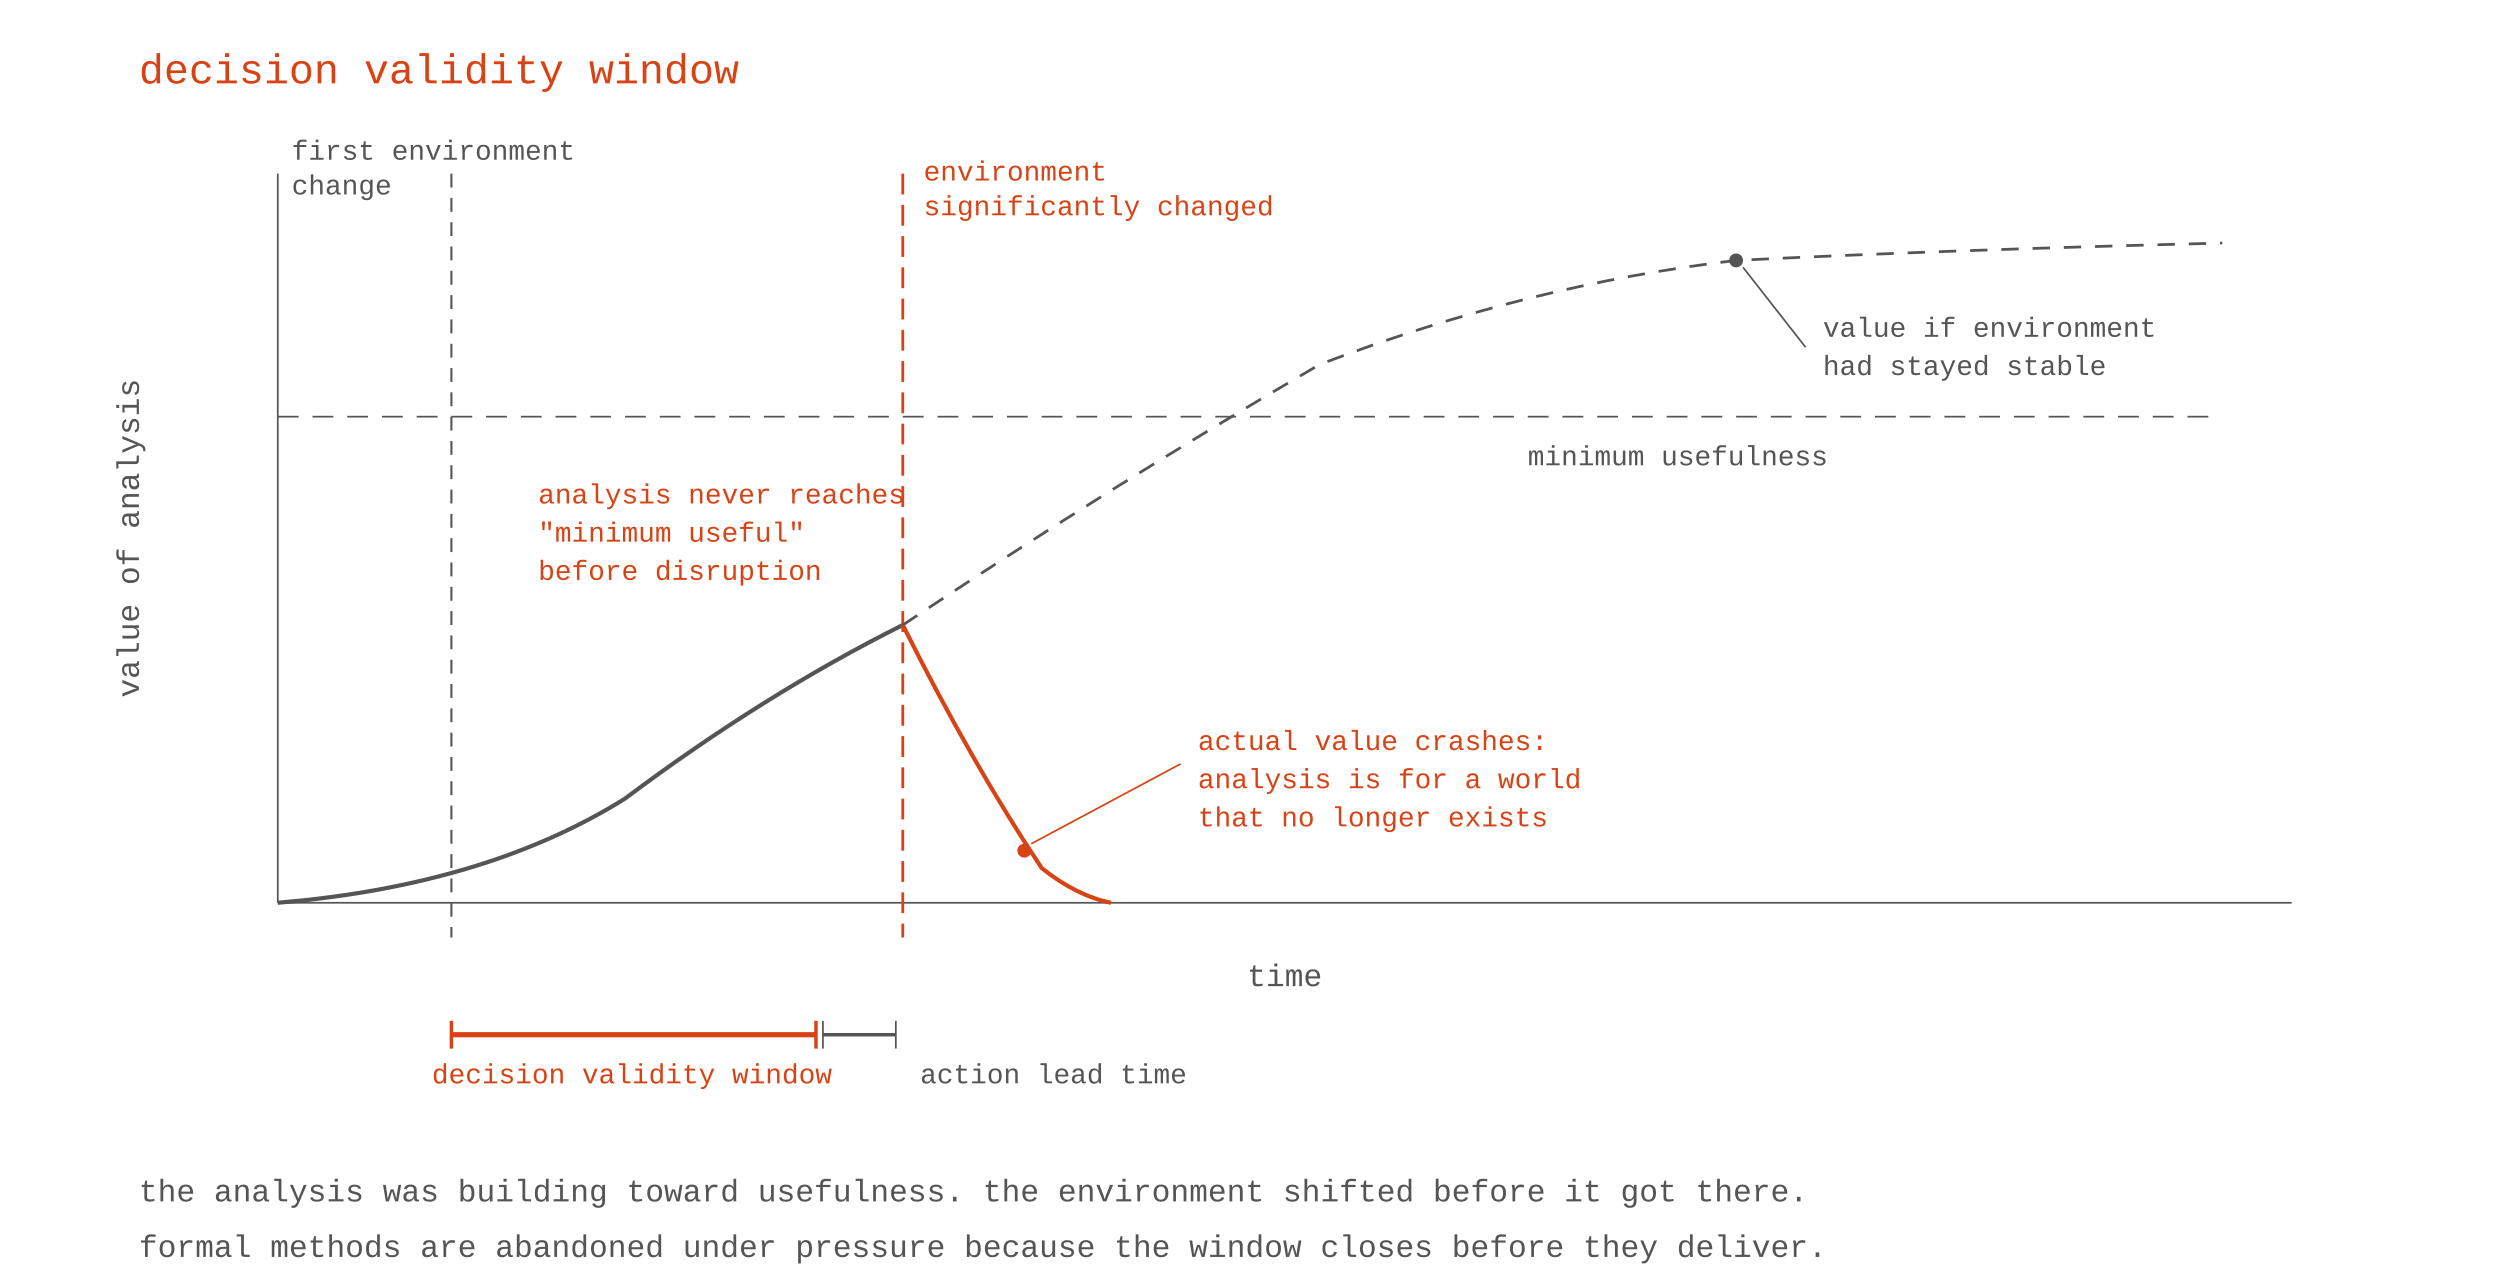
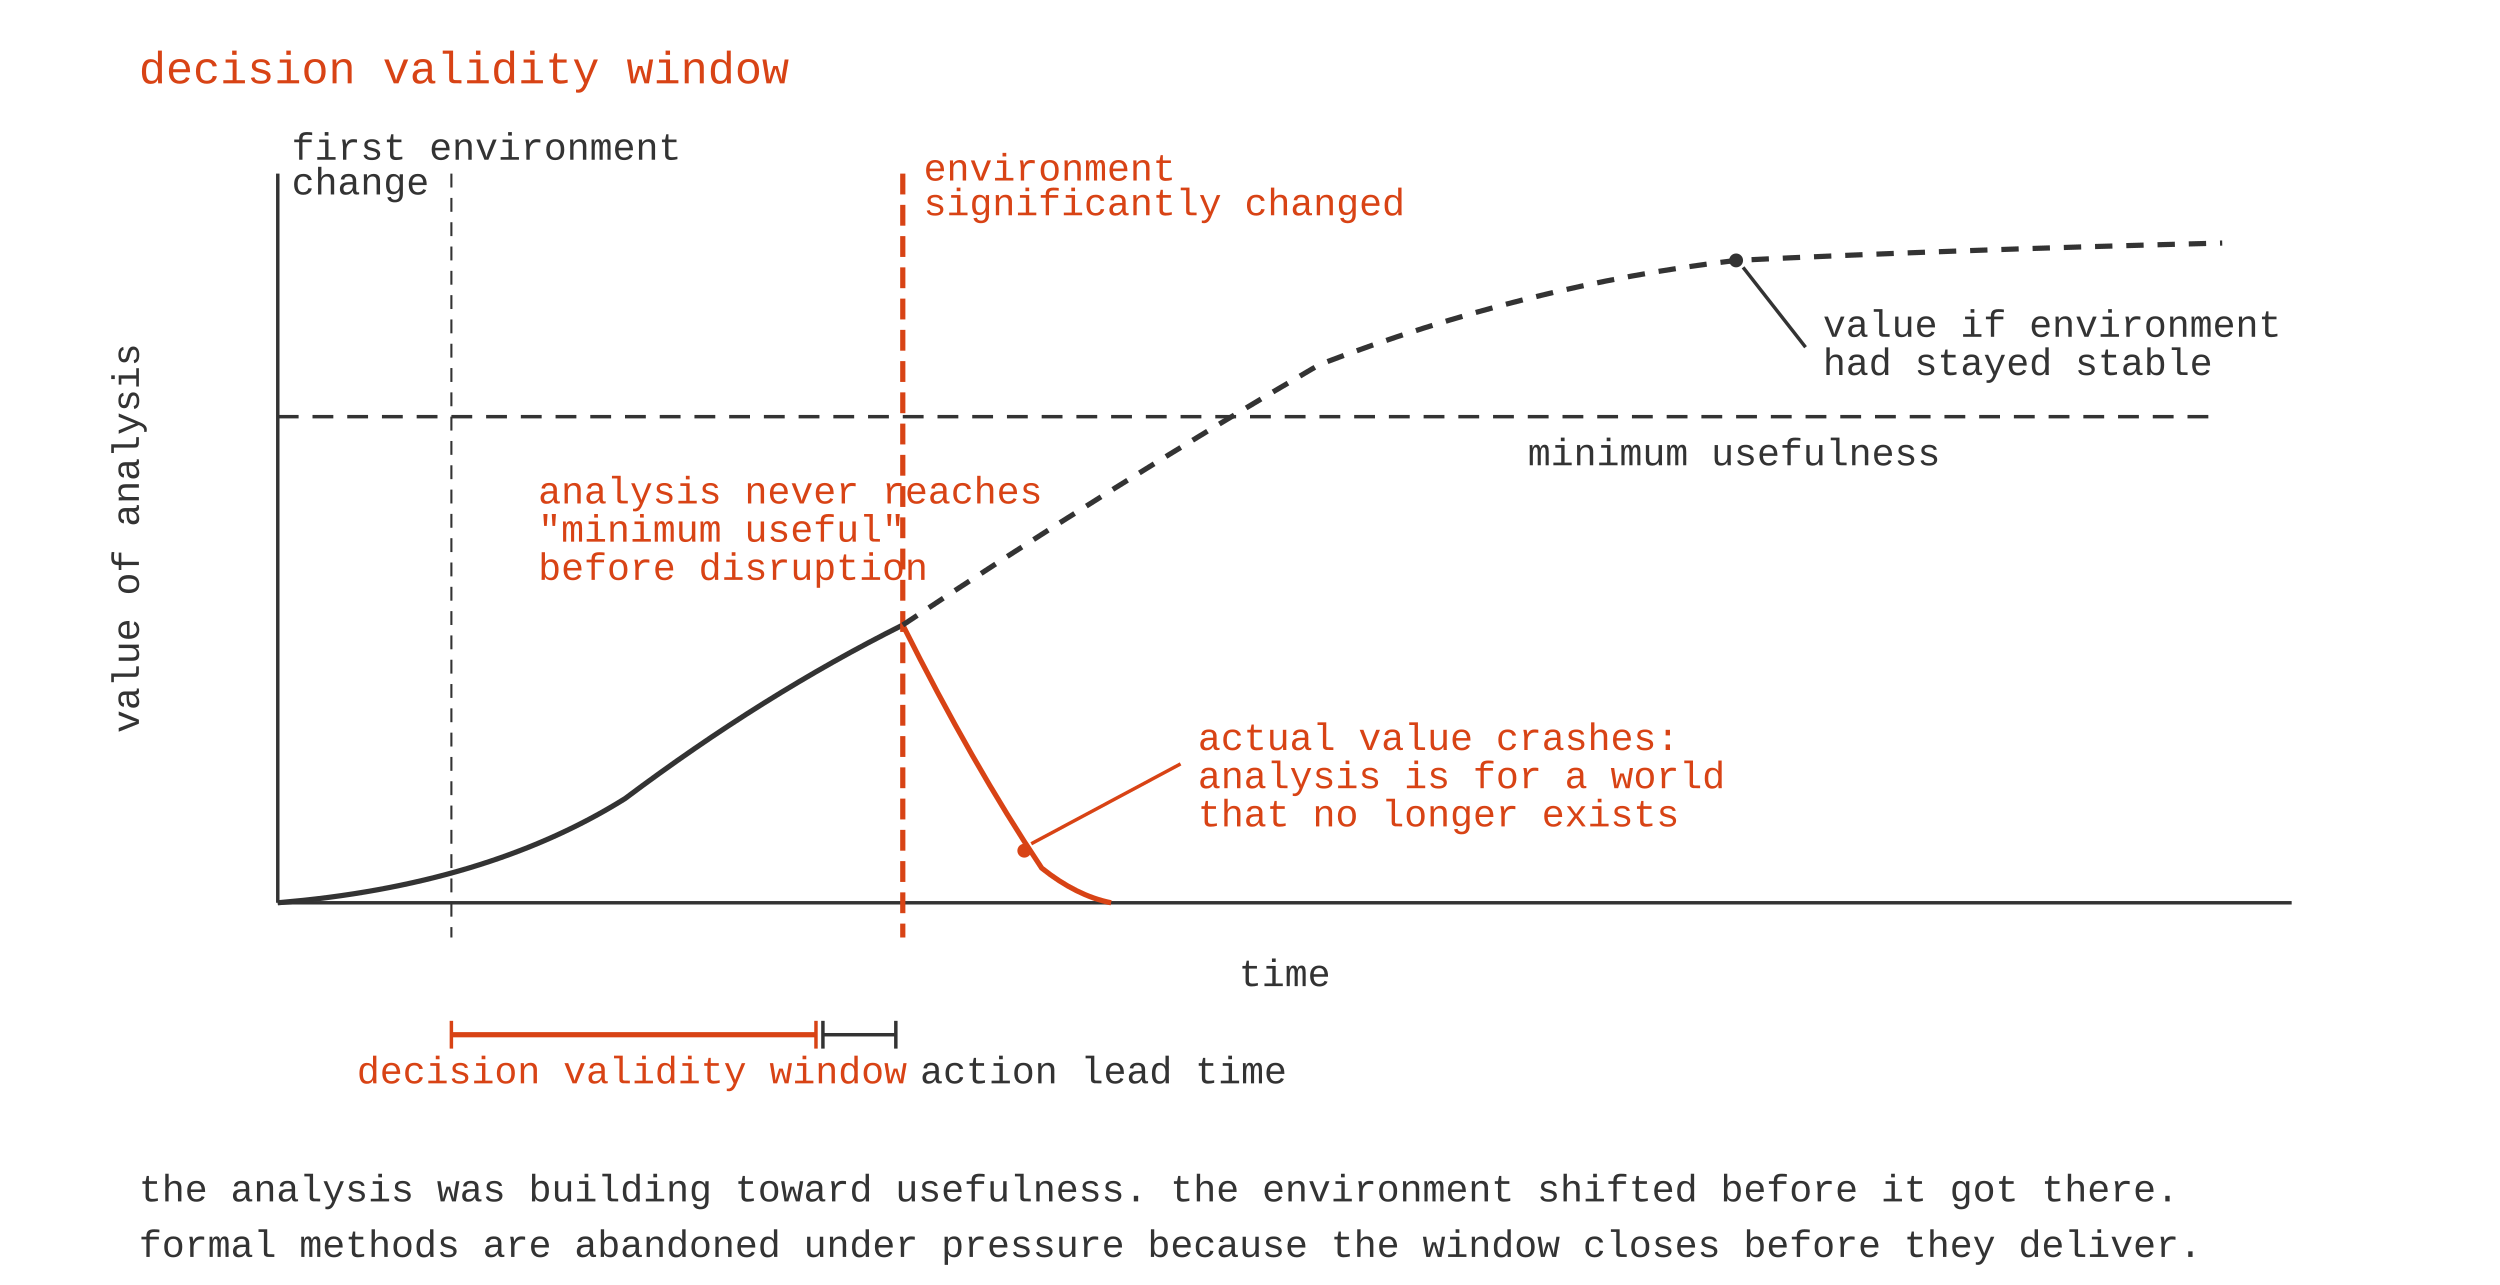
<svg xmlns="http://www.w3.org/2000/svg" viewBox="0 0 720 370" font-family="'Fira Code', 'Courier New', monospace">
-   <text x="40" y="24" fill="#d84315" font-size="12" font-weight="500">decision validity window</text>
-   <line x1="80" y1="260" x2="660" y2="260" stroke="#555" stroke-width="0.5" />
-   <line x1="80" y1="260" x2="80" y2="50" stroke="#555" stroke-width="0.5" />
-   <text x="370" y="284" fill="#555" font-size="9" text-anchor="middle">time</text>
-   <text x="40" y="155" fill="#555" font-size="9" text-anchor="middle" transform="rotate(-90, 40, 155)">value of analysis</text>
-   <line x1="80" y1="120" x2="640" y2="120" stroke="#555" stroke-width="0.5" stroke-dasharray="6 4" />
-   <text x="440" y="134" fill="#555" font-size="8">minimum usefulness</text>
-   <path d="M80 260 Q140 255 180 230 Q220 200 260 180" fill="none" stroke="#555" stroke-width="1.2" />
-   <line x1="130" y1="50" x2="130" y2="270" stroke="#555" stroke-width="0.6" stroke-dasharray="4 3" />
-   <text x="84" y="46" fill="#555" font-size="8">first environment</text>
-   <text x="84" y="56" fill="#555" font-size="8">change</text>
-   <line x1="260" y1="50" x2="260" y2="270" stroke="#d84315" stroke-width="0.8" stroke-dasharray="6 3" />
-   <text x="266" y="52" fill="#d84315" font-size="8" font-weight="500">environment</text>
-   <text x="266" y="62" fill="#d84315" font-size="8" font-weight="500">significantly changed</text>
-   <path d="M260 180 Q280 220 300 250 Q310 258 320 260" fill="none" stroke="#d84315" stroke-width="1.2" />
-   <path d="M260 180 Q320 140 380 105 Q440 82 500 75 Q560 72 640 70" fill="none" stroke="#555" stroke-width="0.8" stroke-dasharray="5 4" />
+   <text x="40" y="24" fill="#d84315" font-size="13" font-weight="500">decision validity window</text>
+   <line x1="80" y1="260" x2="660" y2="260" stroke="#333" stroke-width="1" />
+   <line x1="80" y1="260" x2="80" y2="50" stroke="#333" stroke-width="1" />
+   <text x="370" y="284" fill="#333" font-size="11" text-anchor="middle">time</text>
+   <text x="40" y="155" fill="#333" font-size="11" text-anchor="middle" transform="rotate(-90, 40, 155)">value of analysis</text>
+   <line x1="80" y1="120" x2="640" y2="120" stroke="#333" stroke-width="1" stroke-dasharray="6 4" />
+   <text x="440" y="134" fill="#333" font-size="11">minimum usefulness</text>
+   <path d="M80 260 Q140 255 180 230 Q220 200 260 180" fill="none" stroke="#333" stroke-width="1.5" />
+   <line x1="130" y1="50" x2="130" y2="270" stroke="#333" stroke-width="0.6" stroke-dasharray="4 3" />
+   <text x="84" y="46" fill="#333" font-size="11">first environment</text>
+   <text x="84" y="56" fill="#333" font-size="11">change</text>
+   <line x1="260" y1="50" x2="260" y2="270" stroke="#d84315" stroke-width="1.5" stroke-dasharray="6 3" />
+   <text x="266" y="52" fill="#d84315" font-size="11" font-weight="500">environment</text>
+   <text x="266" y="62" fill="#d84315" font-size="11" font-weight="500">significantly changed</text>
+   <path d="M260 180 Q280 220 300 250 Q310 258 320 260" fill="none" stroke="#d84315" stroke-width="1.5" />
+   <path d="M260 180 Q320 140 380 105 Q440 82 500 75 Q560 72 640 70" fill="none" stroke="#333" stroke-width="1.5" stroke-dasharray="5 4" />
  <line x1="130" y1="298" x2="235" y2="298" stroke="#d84315" stroke-width="1.5" />
  <line x1="130" y1="294" x2="130" y2="302" stroke="#d84315" stroke-width="1" />
  <line x1="235" y1="294" x2="235" y2="302" stroke="#d84315" stroke-width="1" />
-   <text x="182" y="312" fill="#d84315" font-size="8" text-anchor="middle" font-weight="500">decision validity window</text>
-   <line x1="237" y1="298" x2="258" y2="298" stroke="#555" stroke-width="1" />
-   <line x1="237" y1="294" x2="237" y2="302" stroke="#555" stroke-width="0.5" />
-   <line x1="258" y1="294" x2="258" y2="302" stroke="#555" stroke-width="0.5" />
-   <text x="265" y="312" fill="#555" font-size="8">action lead time</text>
-   <circle cx="500" cy="75" r="2" fill="#555" />
-   <line x1="502" y1="77" x2="520" y2="100" stroke="#555" stroke-width="0.5" />
-   <text x="525" y="97" fill="#555" font-size="8">value if environment</text>
-   <text x="525" y="108" fill="#555" font-size="8">had stayed stable</text>
+   <text x="182" y="312" fill="#d84315" font-size="11" text-anchor="middle" font-weight="500">decision validity window</text>
+   <line x1="237" y1="298" x2="258" y2="298" stroke="#333" stroke-width="1" />
+   <line x1="237" y1="294" x2="237" y2="302" stroke="#333" stroke-width="1" />
+   <line x1="258" y1="294" x2="258" y2="302" stroke="#333" stroke-width="1" />
+   <text x="265" y="312" fill="#333" font-size="11">action lead time</text>
+   <circle cx="500" cy="75" r="2" fill="#333" />
+   <line x1="502" y1="77" x2="520" y2="100" stroke="#333" stroke-width="1" />
+   <text x="525" y="97" fill="#333" font-size="11">value if environment</text>
+   <text x="525" y="108" fill="#333" font-size="11">had stayed stable</text>
  <circle cx="295" cy="245" r="2" fill="#d84315" />
-   <line x1="297" y1="243" x2="340" y2="220" stroke="#d84315" stroke-width="0.5" />
-   <text x="345" y="216" fill="#d84315" font-size="8">actual value crashes:</text>
-   <text x="345" y="227" fill="#d84315" font-size="8">analysis is for a world</text>
-   <text x="345" y="238" fill="#d84315" font-size="8">that no longer exists</text>
-   <text x="155" y="145" fill="#d84315" font-size="8">analysis never reaches</text>
-   <text x="155" y="156" fill="#d84315" font-size="8" font-weight="500">"minimum useful"</text>
-   <text x="155" y="167" fill="#d84315" font-size="8">before disruption</text>
-   <text x="40" y="346" fill="#555" font-size="9">the analysis was building toward usefulness. the environment shifted before it got there.</text>
-   <text x="40" y="362" fill="#555" font-size="9">formal methods are abandoned under pressure because the window closes before they deliver.</text>
+   <line x1="297" y1="243" x2="340" y2="220" stroke="#d84315" stroke-width="1" />
+   <text x="345" y="216" fill="#d84315" font-size="11">actual value crashes:</text>
+   <text x="345" y="227" fill="#d84315" font-size="11">analysis is for a world</text>
+   <text x="345" y="238" fill="#d84315" font-size="11">that no longer exists</text>
+   <text x="155" y="145" fill="#d84315" font-size="11">analysis never reaches</text>
+   <text x="155" y="156" fill="#d84315" font-size="11" font-weight="500">"minimum useful"</text>
+   <text x="155" y="167" fill="#d84315" font-size="11">before disruption</text>
+   <text x="40" y="346" fill="#333" font-size="11">the analysis was building toward usefulness. the environment shifted before it got there.</text>
+   <text x="40" y="362" fill="#333" font-size="11">formal methods are abandoned under pressure because the window closes before they deliver.</text>
</svg>
